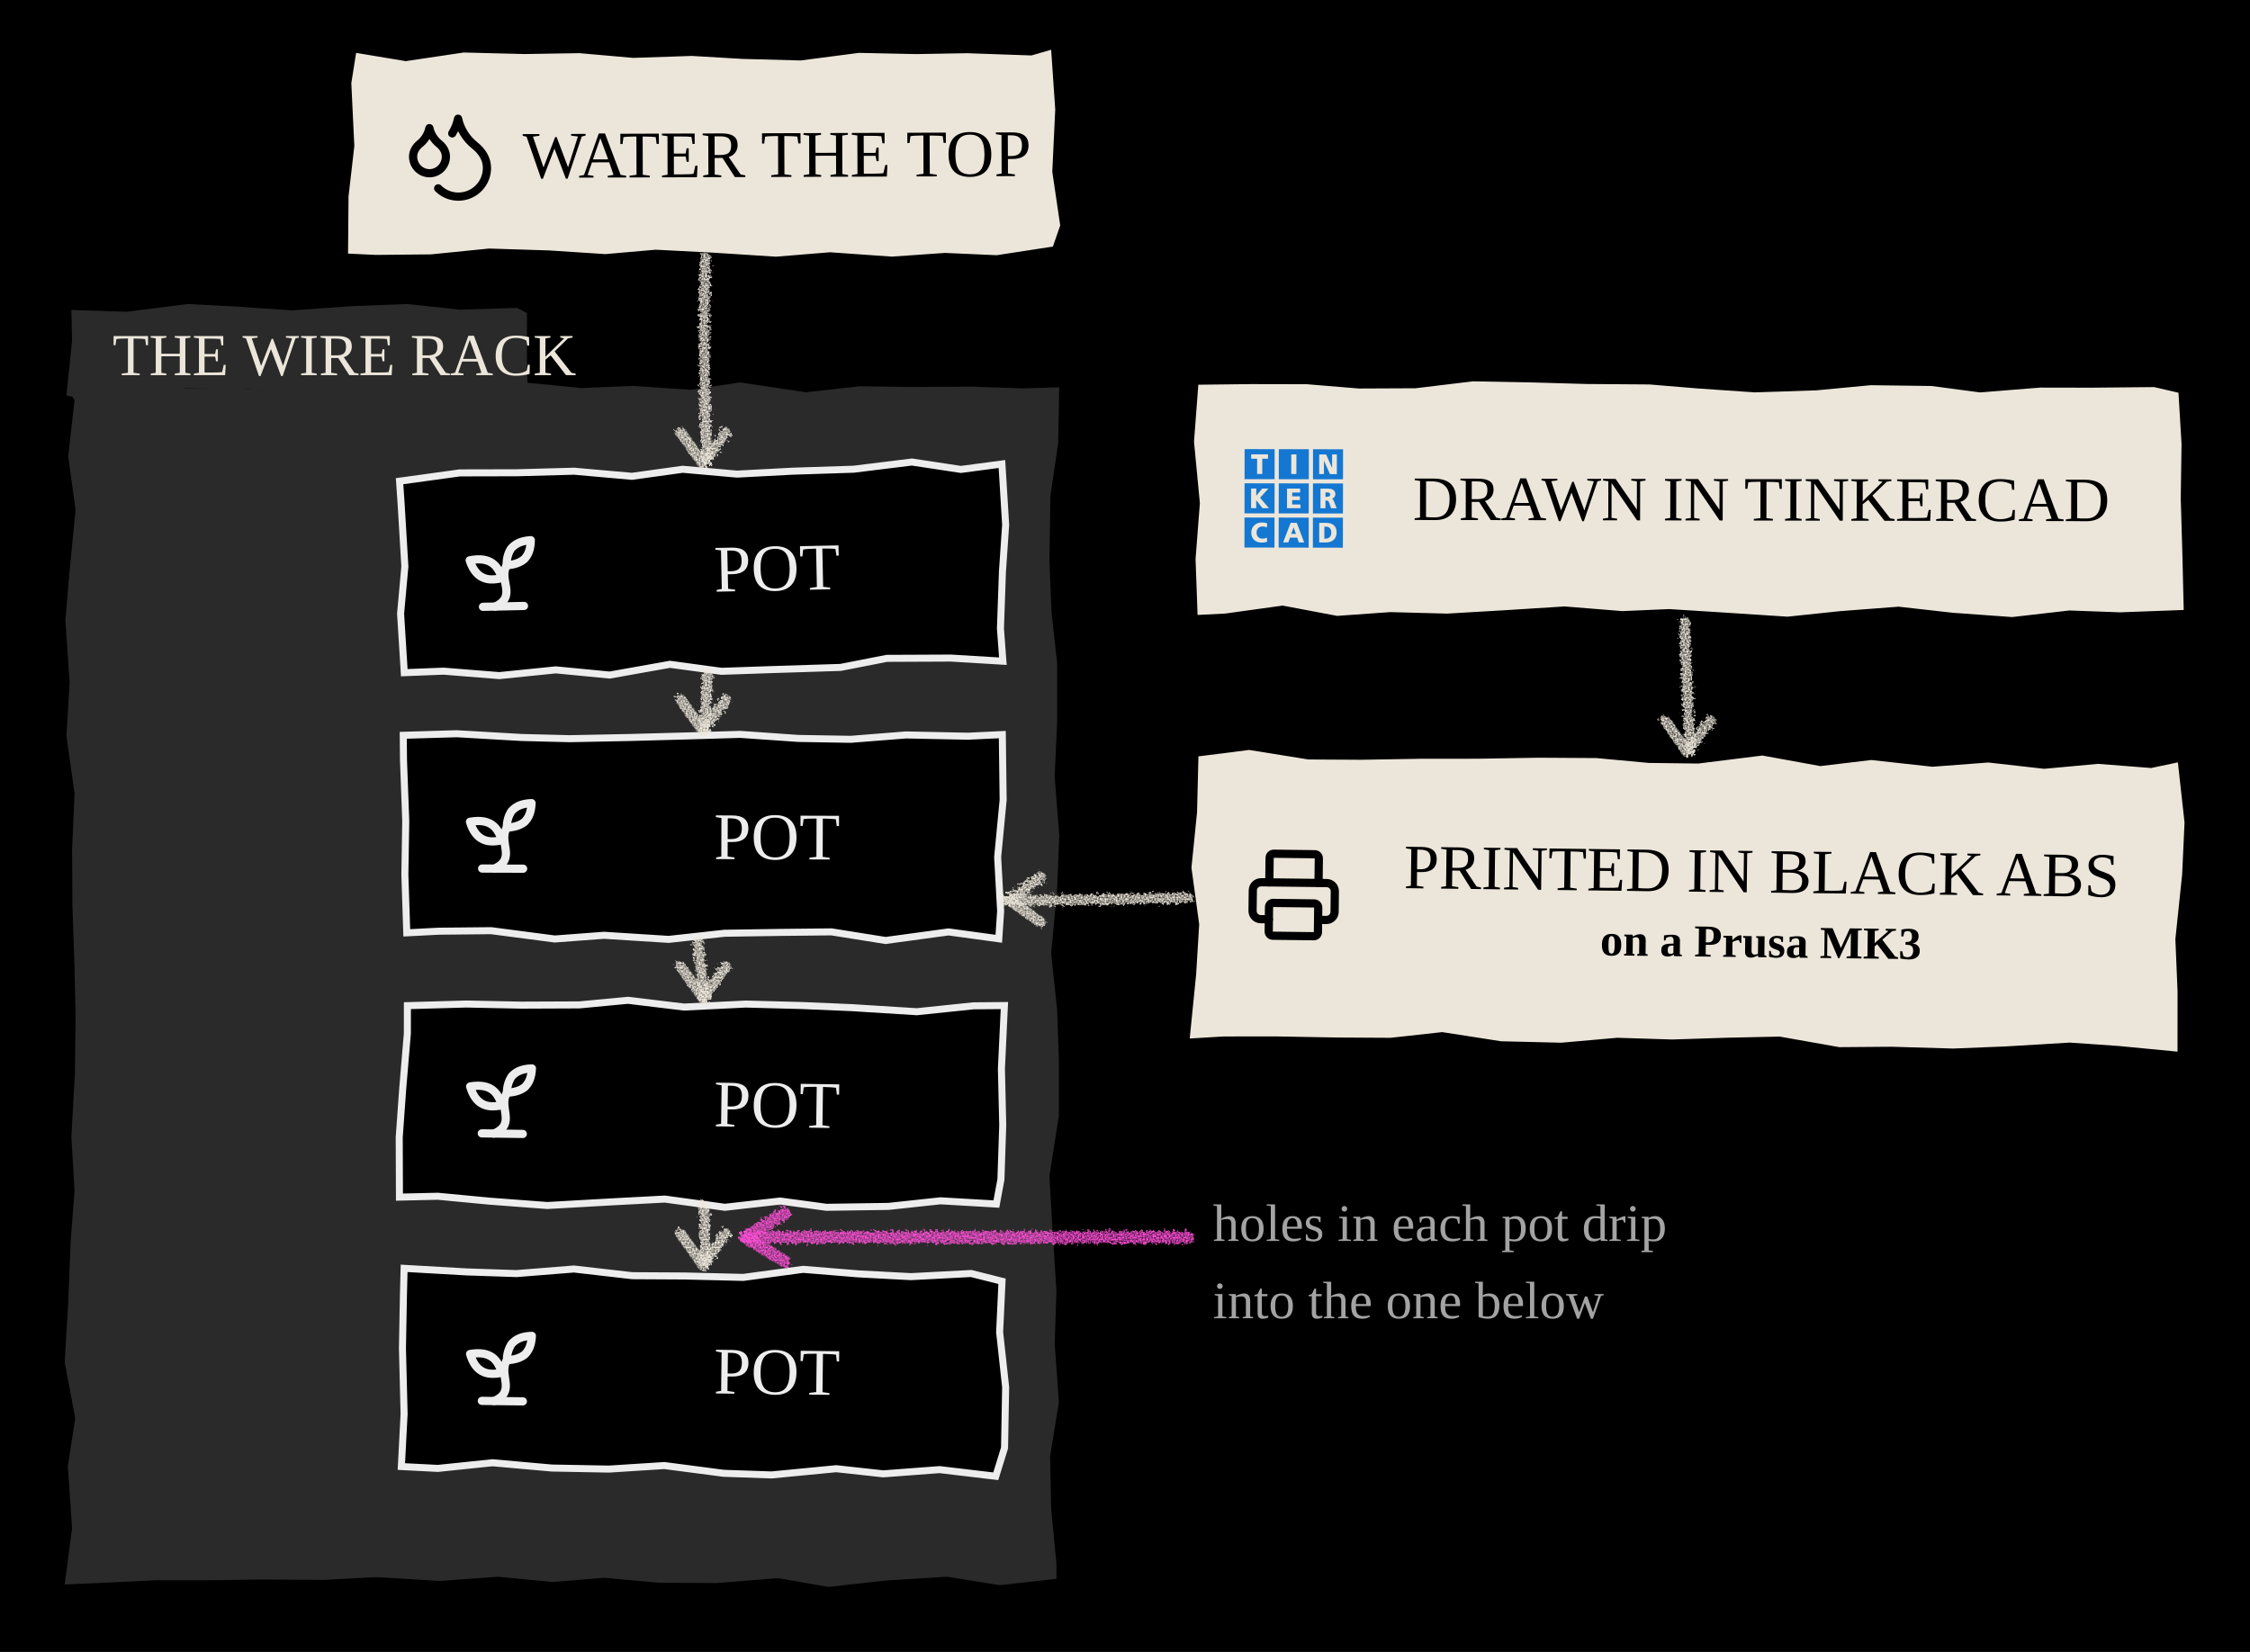
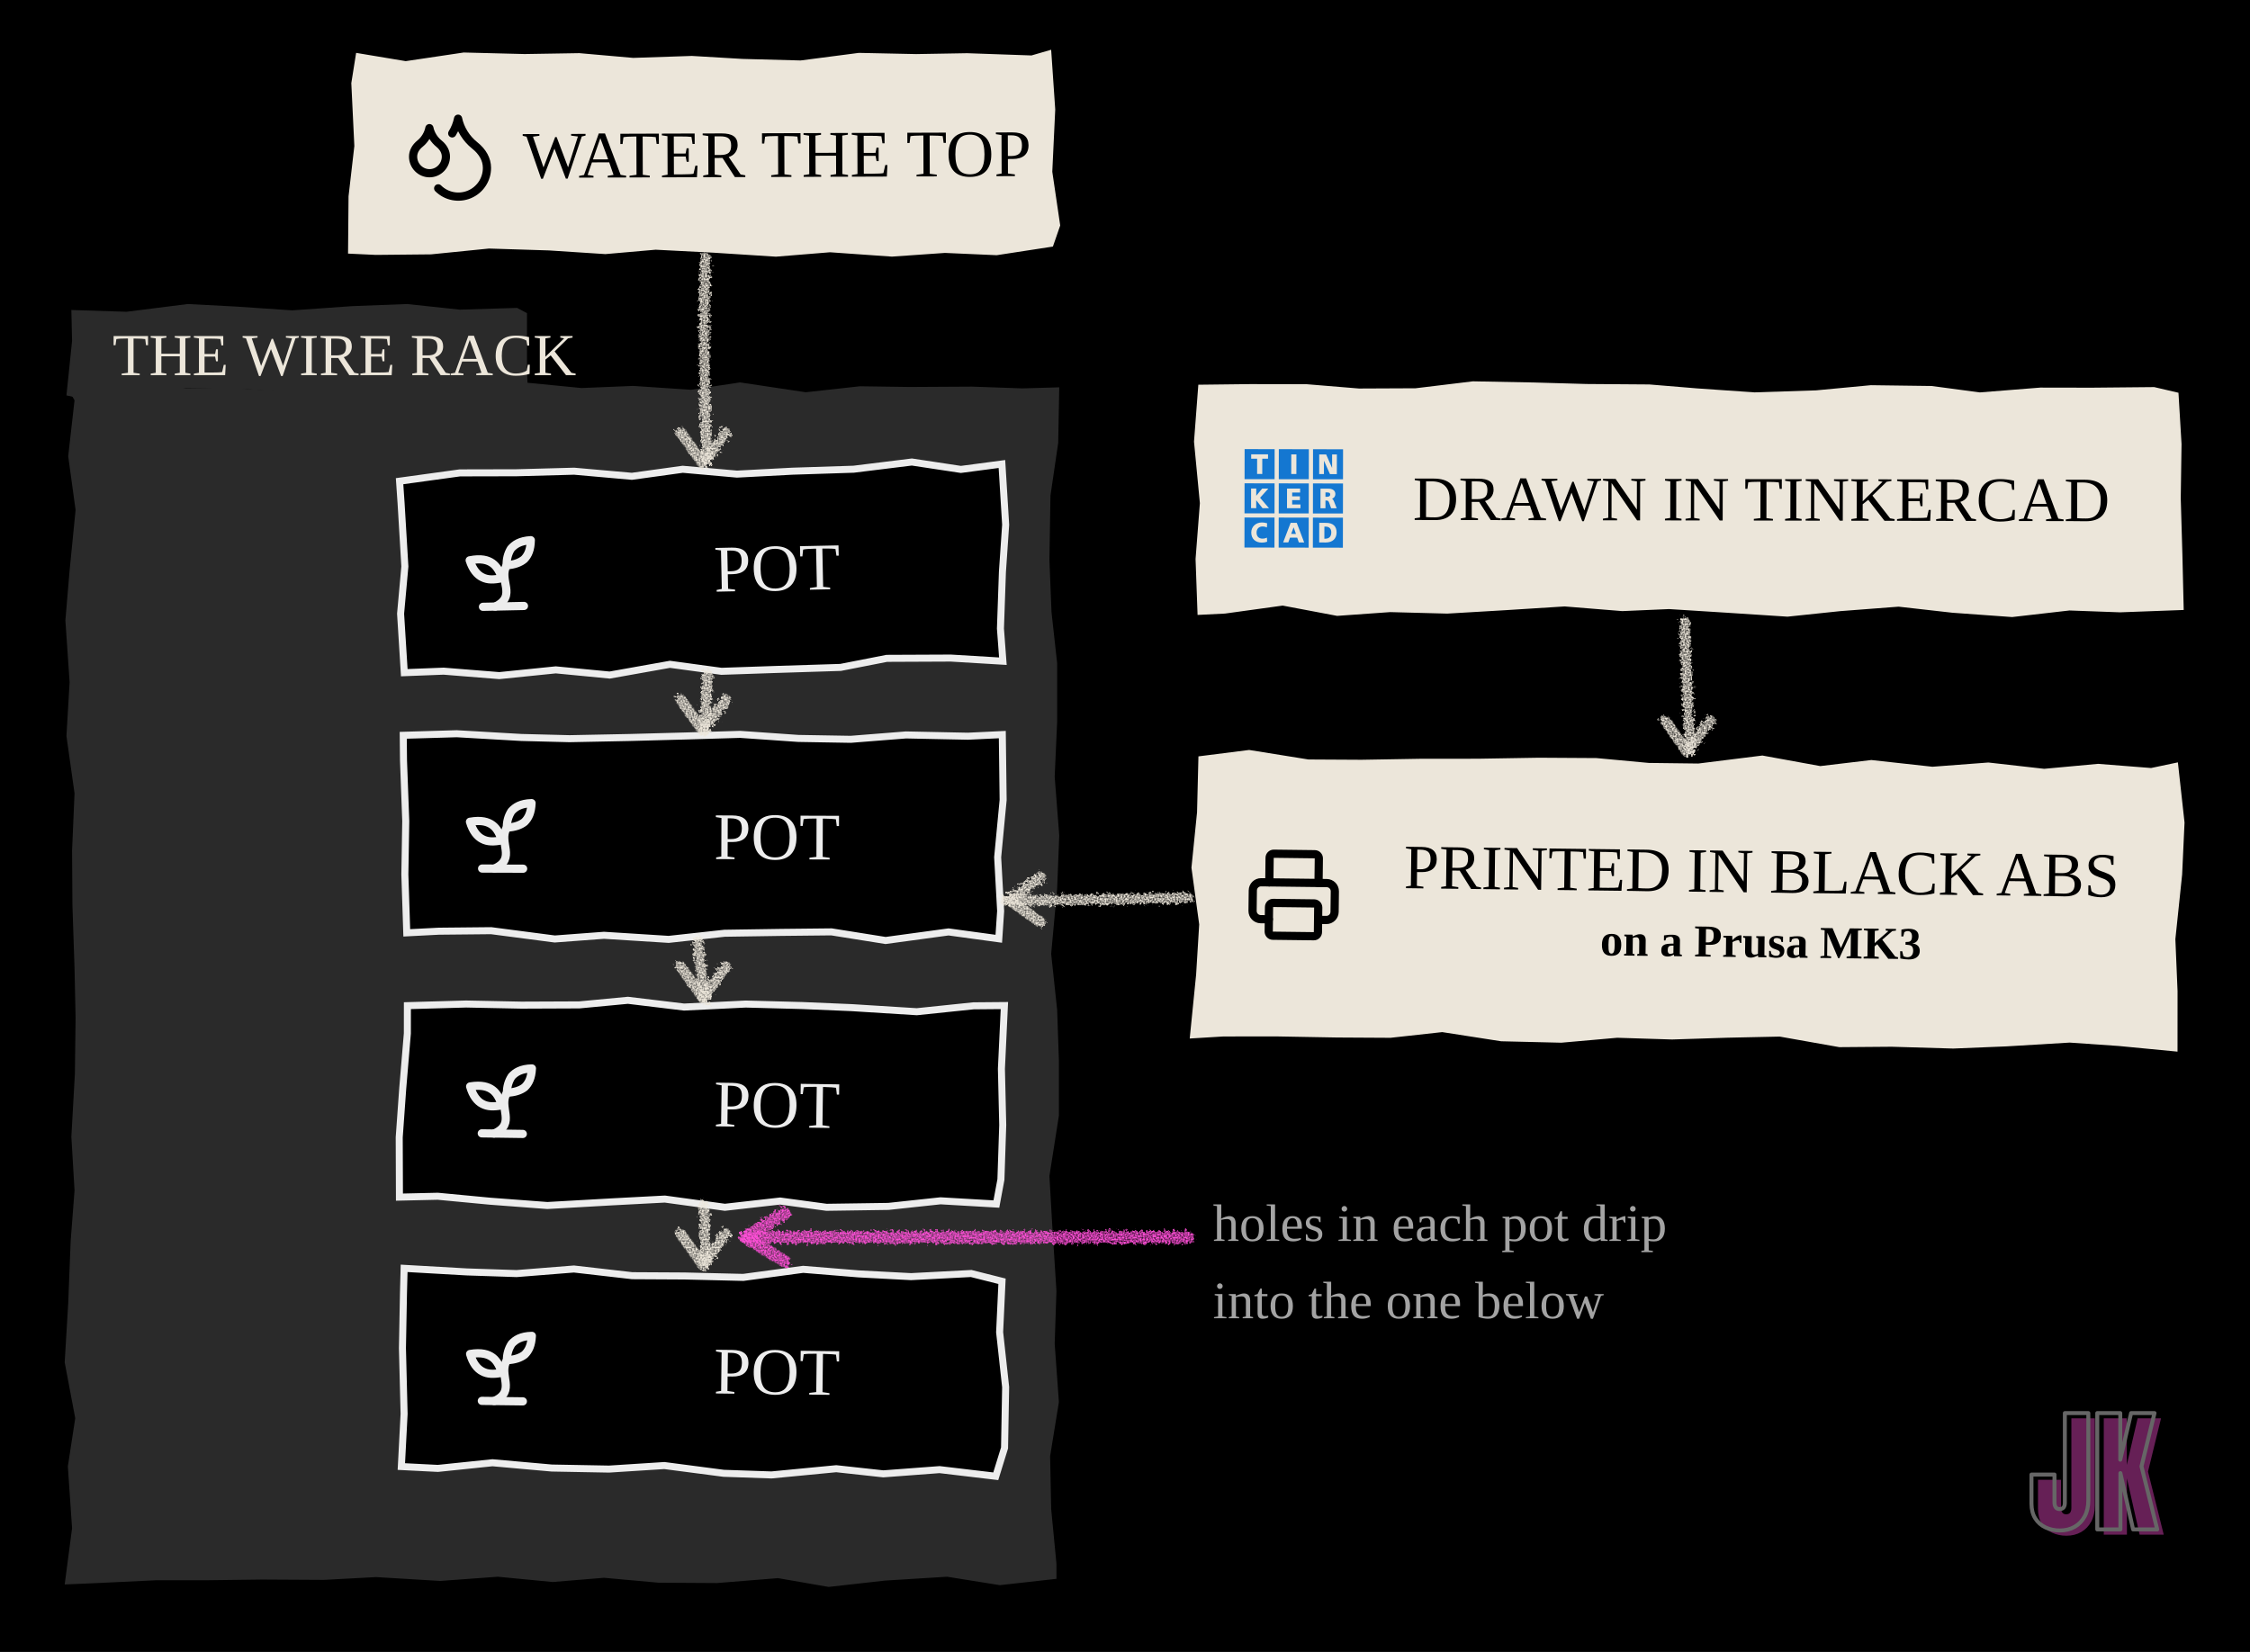
<svg xmlns="http://www.w3.org/2000/svg" viewBox="0 0 640 470" width="640" height="470" role="img" aria-label="How the planter tower waters itself. Pots I drew in Tinkercad and printed in black ABS on a Prusa MK3 hang in the pockets of a secondhand wire postcard rack, one above the other. I water the top pot, and holes in the bottom of each pot drip into the pot below, so the water works its way down the whole tower.">
  <defs>
    <filter id="from-digital-design-to-real-world-object-creating-a-3d-printed-postcard-planter-rack-how-the-tower-waters-desktop-crayon-1" filterUnits="userSpaceOnUse" x="188.8" y="62.5" width="23.3" height="79.3">
      <feTurbulence type="fractalNoise" baseFrequency="1.2" numOctaves="2" seed="3" result="n" />
      <feDisplacementMap in="SourceGraphic" in2="n" scale="2.5" result="d" />
      <feTurbulence type="fractalNoise" baseFrequency="2.2" seed="8" result="g" />
      <feColorMatrix in="g" type="matrix" values="0 0 0 0 0  0 0 0 0 0  0 0 0 0 0  0 0 0 -1.6 1.5" result="holes" />
      <feComposite in="d" in2="holes" operator="in" />
    </filter>
    <filter id="from-digital-design-to-real-world-object-creating-a-3d-printed-postcard-planter-rack-how-the-tower-waters-desktop-crayon-2" filterUnits="userSpaceOnUse" x="182.6" y="112" width="34.8" height="31">
      <feTurbulence type="fractalNoise" baseFrequency="1.2" numOctaves="2" seed="3" result="n" />
      <feDisplacementMap in="SourceGraphic" in2="n" scale="2.5" result="d" />
      <feTurbulence type="fractalNoise" baseFrequency="2.2" seed="8" result="g" />
      <feColorMatrix in="g" type="matrix" values="0 0 0 0 0  0 0 0 0 0  0 0 0 0 0  0 0 0 -1.6 1.5" result="holes" />
      <feComposite in="d" in2="holes" operator="in" />
    </filter>
    <filter id="from-digital-design-to-real-world-object-creating-a-3d-printed-postcard-planter-rack-how-the-tower-waters-desktop-crayon-3" filterUnits="userSpaceOnUse" x="189.3" y="180.7" width="22.9" height="37.7">
      <feTurbulence type="fractalNoise" baseFrequency="1.2" numOctaves="2" seed="3" result="n" />
      <feDisplacementMap in="SourceGraphic" in2="n" scale="2.5" result="d" />
      <feTurbulence type="fractalNoise" baseFrequency="2.2" seed="8" result="g" />
      <feColorMatrix in="g" type="matrix" values="0 0 0 0 0  0 0 0 0 0  0 0 0 0 0  0 0 0 -1.6 1.5" result="holes" />
      <feComposite in="d" in2="holes" operator="in" />
    </filter>
    <filter id="from-digital-design-to-real-world-object-creating-a-3d-printed-postcard-planter-rack-how-the-tower-waters-desktop-crayon-4" filterUnits="userSpaceOnUse" x="182.6" y="188" width="34.8" height="31">
      <feTurbulence type="fractalNoise" baseFrequency="1.2" numOctaves="2" seed="3" result="n" />
      <feDisplacementMap in="SourceGraphic" in2="n" scale="2.5" result="d" />
      <feTurbulence type="fractalNoise" baseFrequency="2.2" seed="8" result="g" />
      <feColorMatrix in="g" type="matrix" values="0 0 0 0 0  0 0 0 0 0  0 0 0 0 0  0 0 0 -1.6 1.5" result="holes" />
      <feComposite in="d" in2="holes" operator="in" />
    </filter>
    <filter id="from-digital-design-to-real-world-object-creating-a-3d-printed-postcard-planter-rack-how-the-tower-waters-desktop-crayon-5" filterUnits="userSpaceOnUse" x="187.6" y="256.7" width="24" height="38.8">
      <feTurbulence type="fractalNoise" baseFrequency="1.2" numOctaves="2" seed="3" result="n" />
      <feDisplacementMap in="SourceGraphic" in2="n" scale="2.5" result="d" />
      <feTurbulence type="fractalNoise" baseFrequency="2.2" seed="8" result="g" />
      <feColorMatrix in="g" type="matrix" values="0 0 0 0 0  0 0 0 0 0  0 0 0 0 0  0 0 0 -1.6 1.5" result="holes" />
      <feComposite in="d" in2="holes" operator="in" />
    </filter>
    <filter id="from-digital-design-to-real-world-object-creating-a-3d-printed-postcard-planter-rack-how-the-tower-waters-desktop-crayon-6" filterUnits="userSpaceOnUse" x="182.6" y="264" width="34.8" height="31">
      <feTurbulence type="fractalNoise" baseFrequency="1.2" numOctaves="2" seed="3" result="n" />
      <feDisplacementMap in="SourceGraphic" in2="n" scale="2.5" result="d" />
      <feTurbulence type="fractalNoise" baseFrequency="2.2" seed="8" result="g" />
      <feColorMatrix in="g" type="matrix" values="0 0 0 0 0  0 0 0 0 0  0 0 0 0 0  0 0 0 -1.6 1.5" result="holes" />
      <feComposite in="d" in2="holes" operator="in" />
    </filter>
    <filter id="from-digital-design-to-real-world-object-creating-a-3d-printed-postcard-planter-rack-how-the-tower-waters-desktop-crayon-7" filterUnits="userSpaceOnUse" x="189.2" y="331.9" width="22.5" height="37.8">
      <feTurbulence type="fractalNoise" baseFrequency="1.2" numOctaves="2" seed="3" result="n" />
      <feDisplacementMap in="SourceGraphic" in2="n" scale="2.5" result="d" />
      <feTurbulence type="fractalNoise" baseFrequency="2.2" seed="8" result="g" />
      <feColorMatrix in="g" type="matrix" values="0 0 0 0 0  0 0 0 0 0  0 0 0 0 0  0 0 0 -1.6 1.5" result="holes" />
      <feComposite in="d" in2="holes" operator="in" />
    </filter>
    <filter id="from-digital-design-to-real-world-object-creating-a-3d-printed-postcard-planter-rack-how-the-tower-waters-desktop-crayon-8" filterUnits="userSpaceOnUse" x="182.6" y="340" width="34.8" height="31">
      <feTurbulence type="fractalNoise" baseFrequency="1.2" numOctaves="2" seed="3" result="n" />
      <feDisplacementMap in="SourceGraphic" in2="n" scale="2.5" result="d" />
      <feTurbulence type="fractalNoise" baseFrequency="2.2" seed="8" result="g" />
      <feColorMatrix in="g" type="matrix" values="0 0 0 0 0  0 0 0 0 0  0 0 0 0 0  0 0 0 -1.6 1.5" result="holes" />
      <feComposite in="d" in2="holes" operator="in" />
    </filter>
    <filter id="from-digital-design-to-real-world-object-creating-a-3d-printed-postcard-planter-rack-how-the-tower-waters-desktop-crayon-9" filterUnits="userSpaceOnUse" x="468.2" y="165.9" width="23.6" height="58.4">
      <feTurbulence type="fractalNoise" baseFrequency="1.2" numOctaves="2" seed="3" result="n" />
      <feDisplacementMap in="SourceGraphic" in2="n" scale="2.5" result="d" />
      <feTurbulence type="fractalNoise" baseFrequency="2.2" seed="8" result="g" />
      <feColorMatrix in="g" type="matrix" values="0 0 0 0 0  0 0 0 0 0  0 0 0 0 0  0 0 0 -1.6 1.5" result="holes" />
      <feComposite in="d" in2="holes" operator="in" />
    </filter>
    <filter id="from-digital-design-to-real-world-object-creating-a-3d-printed-postcard-planter-rack-how-the-tower-waters-desktop-crayon-10" filterUnits="userSpaceOnUse" x="462.6" y="194" width="34.8" height="31">
      <feTurbulence type="fractalNoise" baseFrequency="1.2" numOctaves="2" seed="3" result="n" />
      <feDisplacementMap in="SourceGraphic" in2="n" scale="2.5" result="d" />
      <feTurbulence type="fractalNoise" baseFrequency="2.2" seed="8" result="g" />
      <feColorMatrix in="g" type="matrix" values="0 0 0 0 0  0 0 0 0 0  0 0 0 0 0  0 0 0 -1.6 1.5" result="holes" />
      <feComposite in="d" in2="holes" operator="in" />
    </filter>
    <filter id="from-digital-design-to-real-world-object-creating-a-3d-printed-postcard-planter-rack-how-the-tower-waters-desktop-crayon-11" filterUnits="userSpaceOnUse" x="275.1" y="244.4" width="73.8" height="22.8">
      <feTurbulence type="fractalNoise" baseFrequency="1.2" numOctaves="2" seed="3" result="n" />
      <feDisplacementMap in="SourceGraphic" in2="n" scale="2.5" result="d" />
      <feTurbulence type="fractalNoise" baseFrequency="2.2" seed="8" result="g" />
      <feColorMatrix in="g" type="matrix" values="0 0 0 0 0  0 0 0 0 0  0 0 0 0 0  0 0 0 -1.6 1.5" result="holes" />
      <feComposite in="d" in2="holes" operator="in" />
    </filter>
    <filter id="from-digital-design-to-real-world-object-creating-a-3d-printed-postcard-planter-rack-how-the-tower-waters-desktop-crayon-12" filterUnits="userSpaceOnUse" x="276" y="238.6" width="31" height="34.8">
      <feTurbulence type="fractalNoise" baseFrequency="1.2" numOctaves="2" seed="3" result="n" />
      <feDisplacementMap in="SourceGraphic" in2="n" scale="2.5" result="d" />
      <feTurbulence type="fractalNoise" baseFrequency="2.2" seed="8" result="g" />
      <feColorMatrix in="g" type="matrix" values="0 0 0 0 0  0 0 0 0 0  0 0 0 0 0  0 0 0 -1.6 1.5" result="holes" />
      <feComposite in="d" in2="holes" operator="in" />
    </filter>
    <filter id="from-digital-design-to-real-world-object-creating-a-3d-printed-postcard-planter-rack-how-the-tower-waters-desktop-crayon-13" filterUnits="userSpaceOnUse" x="200.5" y="340.5" width="149" height="23">
      <feTurbulence type="fractalNoise" baseFrequency="1.2" numOctaves="2" seed="3" result="n" />
      <feDisplacementMap in="SourceGraphic" in2="n" scale="2.5" result="d" />
      <feTurbulence type="fractalNoise" baseFrequency="2.2" seed="8" result="g" />
      <feColorMatrix in="g" type="matrix" values="0 0 0 0 0  0 0 0 0 0  0 0 0 0 0  0 0 0 -1.6 1.5" result="holes" />
      <feComposite in="d" in2="holes" operator="in" />
    </filter>
    <filter id="from-digital-design-to-real-world-object-creating-a-3d-printed-postcard-planter-rack-how-the-tower-waters-desktop-crayon-14" filterUnits="userSpaceOnUse" x="200.5" y="333.7" width="34.1" height="36.6">
      <feTurbulence type="fractalNoise" baseFrequency="1.2" numOctaves="2" seed="3" result="n" />
      <feDisplacementMap in="SourceGraphic" in2="n" scale="2.5" result="d" />
      <feTurbulence type="fractalNoise" baseFrequency="2.2" seed="8" result="g" />
      <feColorMatrix in="g" type="matrix" values="0 0 0 0 0  0 0 0 0 0  0 0 0 0 0  0 0 0 -1.6 1.5" result="holes" />
      <feComposite in="d" in2="holes" operator="in" />
    </filter>
  </defs>
  <rect width="640" height="470" fill="#000000" />
  <path class="d-paper" d="M19.3,110.5 L36.7,108.9 L50.4,110.6 L67.4,110.5 L83.1,111.5 L100.1,109.7 L116.4,110.5 L131.1,110.6 L147,108.6 L165.4,110.4 L180.1,109.8 L196.6,110.9 L210.5,108.8 L229.2,111.6 L244.6,109.9 L258.8,110.1 L276.5,110 L290.8,110.5 L301.3,110.2 L301,126 L298.8,141 L298.5,159.3 L299.1,174.2 L300.7,188.7 L300.7,205.3 L300,221 L301.3,237.7 L300.7,252.8 L299,271.4 L300.7,287.3 L301.2,301.7 L301.2,317.4 L298.5,334.6 L299.3,348.5 L300.5,367.3 L300,382.3 L301.2,398.9 L298.7,414.3 L299,429.3 L300.5,444.9 L300.5,449.2 L284.4,451 L269.4,448.6 L251.7,449.7 L235.7,451.5 L221.3,449 L203.9,450.4 L187.3,450.3 L171.8,448.9 L157.2,450.1 L141.6,448.6 L125.2,449.8 L107,448.7 L92.1,449.5 L74.6,449.4 L59.2,449.6 L44.5,449.6 L27.7,450.4 L18.4,450.8 L20.5,434.8 L19.3,417.2 L21.4,403.5 L18.4,387.6 L19.4,370.9 L20.1,353.1 L21.2,338.7 L20.3,323.4 L21.3,305.5 L21.5,289.6 L21.2,275.5 L20.6,257.5 L20.5,242 L21.2,225.7 L18.9,209.4 L19.8,194.1 L18.6,176.5 L19.8,162.3 L21.5,145.1 L19.4,129.8 L21.2,113.9 Z" fill="#2a2a2a" />
  <path class="d-paper" d="M20.3,88.2 L36,88.7 L53.4,86.5 L66.8,87.2 L83.1,88.3 L100.2,87.1 L115.8,86.5 L130.8,88.1 L147.1,87.6 L149.9,89.1 L149.9,105.1 L150.2,113.1 L134.8,112.9 L116.3,113.5 L102.4,113.4 L84.3,111.9 L70.1,110.7 L53,110.5 L37.7,111.9 L22.2,113.2 L18.9,112.5 L20.5,97 Z" fill="#2a2a2a" />
  <text x="32" y="101" font-family="var(--font-anton, Anton), Impact, sans-serif" font-size="17" fill="#ece6da" text-anchor="start" dominant-baseline="central">THE WIRE RACK</text>
  <g transform="rotate(-0.2 200 44)">
    <path class="d-paper" d="M101.4,14.7 L115.5,17.1 L132,14.7 L149.3,15.2 L164.9,15 L180.2,16.4 L196.9,15.9 L211.3,16.8 L227.8,17.3 L244.4,15.2 L260.7,15.6 L275.2,15.4 L293.5,16.1 L299.1,14.5 L300.2,31.5 L299.3,49.2 L301.5,64.5 L299.4,70.5 L283.4,72.9 L268.7,72.2 L253.6,73.2 L236,71.9 L220.6,73.1 L202.8,71.9 L186.4,71 L172.1,72.2 L156.1,71.1 L139,70.5 L122.5,72.1 L106.8,72.2 L98.9,71.8 L99.1,55.5 L100.8,41.2 L100,23.3 Z" fill="#ece6da" />
    <svg x="114" y="30" width="28" height="28" viewBox="0 0 24 24">
      <g fill="none" stroke="#000000" stroke-width="2" stroke-linecap="round" stroke-linejoin="round">
        <path d="M7 16.3c2.2 0 4-1.83 4-4.05 0-1.16-.57-2.26-1.71-3.19S7.29 6.75 7 5.3c-.29 1.45-1.14 2.84-2.29 3.76S3 11.1 3 12.25c0 2.22 1.8 4.05 4 4.05z" />
        <path d="M12.56 6.6A10.97 10.97 0 0 0 14 3.02c.5 2.5 2 4.9 4 6.5s3 3.5 3 5.5a6.98 6.98 0 0 1-11.91 4.97" />
      </g>
    </svg>
    <text x="221" y="44" font-family="var(--font-anton, Anton), Impact, sans-serif" font-size="19" fill="#000000" text-anchor="middle" dominant-baseline="central">WATER THE TOP</text>
  </g>
  <g transform="rotate(-1.2 200 162)">
    <path class="d-paper" d="M114.2,135.1 L131.4,133.1 L147.5,133.4 L163.9,133.3 L180.3,135.1 L194.8,133.4 L210.2,135.1 L225.9,134.6 L243.4,134.4 L260,132.7 L273.9,135.1 L285.6,133.8 L286.3,151.1 L285.1,164.5 L284.2,180.6 L284.7,189.9 L269.9,188.7 L251.7,188.4 L238.5,190.7 L219.7,190.9 L204.6,191.1 L190,188.8 L172.8,191.5 L157.5,189.7 L141.4,191 L125.6,189.4 L114.4,189.6 L113.7,172.8 L115.2,159.4 L114.5,141.4 Z" fill="#000000" stroke="#ededed" stroke-width="2" />
    <svg x="129" y="148" width="28" height="28" viewBox="0 0 24 24">
      <g fill="none" stroke="#ededed" stroke-width="2" stroke-linecap="round" stroke-linejoin="round">
        <path d="M7 20h10" />
        <path d="M10 20c5.5-2.5.8-6.4 3-10" />
        <path d="M9.5 9.4c1.1.8 1.8 2.2 2.3 3.7-2 .4-3.5.4-4.8-.3-1.2-.6-2.3-1.9-3-4.2 2.8-.5 4.4 0 5.5.8z" />
        <path d="M14.1 6a7 7 0 0 0-1.1 4c1.9-.1 3.3-.6 4.3-1.4 1-1 1.6-2.3 1.7-4.6-2.7.1-4 1-4.9 2z" />
      </g>
    </svg>
    <text x="221" y="162" font-family="var(--font-anton, Anton), Impact, sans-serif" font-size="19" fill="#ededed" text-anchor="middle" dominant-baseline="central">POT</text>
  </g>
  <g transform="rotate(0.2 200 238)">
    <path class="d-paper" d="M114.6,209.5 L129.8,209 L148.2,210 L161.9,210.3 L179,209.9 L195.4,209.4 L210.4,208.9 L227,210 L241.9,210.2 L257.6,208.9 L275.2,209.2 L285,208.7 L285.3,227.3 L283.8,243.6 L284.7,258.9 L284.2,266.8 L269.9,264.9 L252,267.4 L236.6,265 L222.3,265.2 L206.2,265.5 L190.3,267.3 L171.9,266.2 L157.9,267.3 L139.8,265 L124.9,265.2 L115.8,265.7 L115.2,249.1 L115.4,233.9 L114.7,216.7 Z" fill="#000000" stroke="#ededed" stroke-width="2" />
    <svg x="129" y="224" width="28" height="28" viewBox="0 0 24 24">
      <g fill="none" stroke="#ededed" stroke-width="2" stroke-linecap="round" stroke-linejoin="round">
        <path d="M7 20h10" />
        <path d="M10 20c5.5-2.5.8-6.4 3-10" />
        <path d="M9.5 9.4c1.1.8 1.8 2.2 2.3 3.7-2 .4-3.5.4-4.8-.3-1.2-.6-2.3-1.9-3-4.2 2.8-.5 4.4 0 5.5.8z" />
        <path d="M14.1 6a7 7 0 0 0-1.1 4c1.9-.1 3.3-.6 4.3-1.4 1-1 1.6-2.3 1.7-4.6-2.7.1-4 1-4.9 2z" />
      </g>
    </svg>
    <text x="221" y="238" font-family="var(--font-anton, Anton), Impact, sans-serif" font-size="19" fill="#ededed" text-anchor="middle" dominant-baseline="central">POT</text>
  </g>
  <g transform="rotate(0.8 200 314)">
    <path class="d-paper" d="M115.5,287.3 L132.2,286.6 L147.9,286.7 L164.4,286.4 L178.2,284.9 L194.2,286.6 L211.7,285.5 L227.8,285.7 L241.9,286.1 L260.4,287 L276.5,285.1 L285.3,284.9 L284.7,302.9 L285.3,318.9 L285,334.4 L283.8,341.4 L267.9,340.7 L253.1,342.5 L235.5,343 L222.3,341.4 L206.6,343.4 L189.5,341.3 L174.5,342.3 L156.1,343.6 L139.8,342.6 L124.9,341.4 L114,341.8 L113.7,324.8 L114.5,310.9 L115.6,295.2 Z" fill="#000000" stroke="#ededed" stroke-width="2" />
    <svg x="129" y="300" width="28" height="28" viewBox="0 0 24 24">
      <g fill="none" stroke="#ededed" stroke-width="2" stroke-linecap="round" stroke-linejoin="round">
        <path d="M7 20h10" />
        <path d="M10 20c5.5-2.5.8-6.4 3-10" />
        <path d="M9.5 9.4c1.1.8 1.8 2.2 2.3 3.7-2 .4-3.5.4-4.8-.3-1.2-.6-2.3-1.9-3-4.2 2.8-.5 4.4 0 5.5.8z" />
        <path d="M14.1 6a7 7 0 0 0-1.1 4c1.9-.1 3.3-.6 4.3-1.4 1-1 1.6-2.3 1.7-4.6-2.7.1-4 1-4.9 2z" />
      </g>
    </svg>
    <text x="221" y="314" font-family="var(--font-anton, Anton), Impact, sans-serif" font-size="19" fill="#ededed" text-anchor="middle" dominant-baseline="central">POT</text>
  </g>
  <g transform="rotate(0.7 200 390)">
    <path class="d-paper" d="M114.6,361.9 L132.4,362.7 L146.6,363 L162.9,361.5 L179.5,363.2 L194.4,363.1 L211.1,363.3 L228.1,360.8 L243.9,361.9 L258.8,362.5 L275.9,361.4 L284.7,363.5 L284.2,378 L286.1,393.6 L286,410.9 L283.6,419 L267.6,417.3 L251.6,418.7 L238.2,417.4 L219.8,419.4 L206.2,419.1 L189.3,417.1 L173.6,418.3 L157.3,418.2 L140.4,416.9 L124.9,418.7 L114.5,418.3 L115.1,403.3 L114.4,384.6 L114.5,369.1 Z" fill="#000000" stroke="#ededed" stroke-width="2" />
    <svg x="129" y="376" width="28" height="28" viewBox="0 0 24 24">
      <g fill="none" stroke="#ededed" stroke-width="2" stroke-linecap="round" stroke-linejoin="round">
        <path d="M7 20h10" />
        <path d="M10 20c5.5-2.5.8-6.4 3-10" />
        <path d="M9.5 9.4c1.1.8 1.8 2.2 2.3 3.7-2 .4-3.5.4-4.8-.3-1.2-.6-2.3-1.9-3-4.2 2.8-.5 4.4 0 5.5.8z" />
        <path d="M14.1 6a7 7 0 0 0-1.1 4c1.9-.1 3.3-.6 4.3-1.4 1-1 1.6-2.3 1.7-4.6-2.7.1-4 1-4.9 2z" />
      </g>
    </svg>
    <text x="221" y="390" font-family="var(--font-anton, Anton), Impact, sans-serif" font-size="19" fill="#ededed" text-anchor="middle" dominant-baseline="central">POT</text>
  </g>
  <g transform="rotate(0.1 480 142)">
    <path class="d-paper" d="M340.8,109.7 L355.6,109.5 L371.6,109.5 L386.5,110.7 L402.6,110.6 L418.9,108.6 L436.3,108.9 L451.2,109.3 L469.1,109.4 L482.7,110.5 L499,111.6 L516.5,111 L532.1,109.5 L549.4,109.7 L563.1,111.5 L580.3,110.1 L594.9,110.1 L612.7,109.9 L619.6,111.5 L620.5,126.1 L620.3,141.5 L620.8,157.6 L621.2,173.3 L603.1,174 L588.7,173.5 L572.4,175.4 L555.4,174.2 L540.1,172.5 L523.5,173.8 L508.5,175.4 L491.1,174.3 L474.8,173.3 L461.5,173.9 L445.1,172.6 L428.2,173.7 L411.7,174.7 L395.5,174.3 L380.4,175.4 L364.9,172.5 L348.5,174.8 L340.7,175.2 L340.1,159.3 L341.3,143.4 L339.6,125.9 Z" fill="#ece6da" />
    <svg x="354" y="128" width="28" height="28" viewBox="0 0 24 24">
      <g fill="#1477D1">
        <path d="M0 0v7.32h7.32V0H0zm8.34 0v7.32h7.32V0H8.34zm8.34 0v7.32H24V0h-7.32zM1.605 1.266h4.106V2.33h-1.4v3.725H3.055V2.33h-1.45V1.265zm9.77 0h1.256V6.05h-1.256V1.266zm6.814 0h1.692l1.455 3.289v-3.29h1.158v4.79H20.82l-1.47-3.26V6.05h-1.16V1.266zM0 8.34v7.32h7.32V8.34H0zm8.34 0v7.32h7.32V8.34H8.34zm8.34 0v7.32H24V8.34h-7.32zm-6.32 1.265h3.19v.965h-1.935v.92H13.5v.92h-1.885v1.065h2.03v.916h-3.286V9.605zm8.16 0h1.906c1.075 0 1.719.495 1.719 1.315 0 .535-.284.935-.8 1.135.22.14.35.37.485.705l.645 1.625h-1.35l-.006.006-.433-1.221c-.2-.535-.287-.664-.702-.664h-.254v1.885h-1.21V9.605zM1.596 9.61h1.26v1.756L4.3 9.61h1.51l-2.022 2.25 2.182 2.536H4.39l-1.541-1.94v1.94H1.596V9.609zm18.134.916v1.065h.334c.375 0 .827-.095.827-.57 0-.36-.226-.495-.801-.495h-.36zM0 16.68V24h7.32v-7.32H0zm8.34 0V24h7.32v-7.32H8.34zm8.34 0V24H24v-7.32h-7.32zm-12.42 1.2c.375 0 .815.066 1.17.17l.09.024-.055 1.022-.16-.067a2.415 2.415 0 0 0-.89-.174c-.876 0-1.466.555-1.466 1.485s.54 1.484 1.446 1.484c.35 0 .66-.06.925-.18l-.006-.003.16-.07.055.993-.08.032c-.33.13-.753.199-1.193.199-.765 0-1.411-.22-1.871-.635-.475-.43-.73-1.06-.73-1.82 0-1.425 1.095-2.46 2.605-2.46zm6.996.07h1.484l1.824 4.784H13.26l-.4-1.16H11.1l-.41 1.16H9.435l1.82-4.785zm6.965 0h1.718c1.625 0 2.522.825 2.522 2.325v.004c0 1.535-.992 2.455-2.647 2.455h-1.593V17.95zm1.26.915v2.95h.195c.975 0 1.488-.55 1.488-1.54 0-.895-.49-1.41-1.375-1.41h-.309zm-7.5.19-.596 1.6h1.17l-.575-1.6z" />
      </g>
    </svg>
    <text x="501" y="142" font-family="var(--font-anton, Anton), Impact, sans-serif" font-size="18" fill="#000000" text-anchor="middle" dominant-baseline="central">DRAWN IN TINKERCAD</text>
  </g>
  <g transform="rotate(0.7 480 256)">
    <path class="d-paper" d="M340.4,216.9 L354.8,214.9 L371.7,217.4 L386.8,217.3 L403.9,216.8 L419.8,216.6 L437.2,216.1 L453.6,216 L468.5,217.2 L482.6,217.2 L500.8,214.7 L517.3,217.5 L531.8,215.6 L549.2,217.3 L565.1,215.9 L581,217.5 L596.3,215.9 L611.4,216.9 L619,215.2 L621.1,232.3 L620.6,247.1 L618.9,265.5 L619.7,280.3 L619.9,297.5 L603.2,296.1 L589.2,295.3 L571.2,296.6 L556.1,297.4 L538.6,297.1 L523.7,297.4 L506.7,294.6 L491.9,295.1 L476.1,295.8 L460.5,295.5 L444.6,297.1 L427.5,296.9 L410.7,294.5 L396,296.3 L380.7,296.4 L363.5,296.3 L348.5,296.5 L338.9,297.2 L340.5,279 L341.2,264.7 L338.8,248.6 L340.2,232.8 Z" fill="#ece6da" />
    <svg x="354" y="242" width="28" height="28" viewBox="0 0 24 24">
      <g fill="none" stroke="#000000" stroke-width="2" stroke-linecap="round" stroke-linejoin="round">
        <path d="M6 18H4a2 2 0 0 1-2-2v-5a2 2 0 0 1 2-2h16a2 2 0 0 1 2 2v5a2 2 0 0 1-2 2h-2" />
        <path d="M6 9V3a1 1 0 0 1 1-1h10a1 1 0 0 1 1 1v6" />
        <rect x="6" y="14" width="12" height="8" rx="1" />
      </g>
    </svg>
    <text x="501" y="247.6" font-family="var(--font-anton, Anton), Impact, sans-serif" font-size="18" fill="#000000" text-anchor="middle" dominant-baseline="central">PRINTED IN BLACK ABS</text>
    <text x="501" y="267.7" font-family="var(--font-hanken-grotesk, 'Hanken Grotesk'), Arial, sans-serif" font-size="13" font-weight="600" fill="#000000" text-anchor="middle" dominant-baseline="central">on a Prusa MK3</text>
  </g>
  <text x="345" y="348" font-family="var(--font-hanken-grotesk, 'Hanken Grotesk'), Arial, sans-serif" font-size="15" fill="#a3a3a3" text-anchor="start" dominant-baseline="central">holes in each pot drip</text>
  <text x="345" y="370" font-family="var(--font-hanken-grotesk, 'Hanken Grotesk'), Arial, sans-serif" font-size="15" fill="#a3a3a3" text-anchor="start" dominant-baseline="central">into the one below</text>
  <g class="d-flow">
    <path d="M200.7,73.5 Q199.8,100.8 201.1,130.8" fill="none" stroke="#ece6da" stroke-width="3" stroke-linecap="round" stroke-linejoin="round" filter="url(#from-digital-design-to-real-world-object-creating-a-3d-printed-postcard-planter-rack-how-the-tower-waters-desktop-crayon-1)" />
    <path d="M193.6,123 L200,132 L206.4,123" fill="none" stroke="#ece6da" stroke-width="3" stroke-linecap="round" stroke-linejoin="round" filter="url(#from-digital-design-to-real-world-object-creating-a-3d-printed-postcard-planter-rack-how-the-tower-waters-desktop-crayon-2)" />
  </g>
  <g class="d-flow">
    <path d="M201.2,191.7 Q201.1,198.5 200.3,207.4" fill="none" stroke="#ece6da" stroke-width="3" stroke-linecap="round" stroke-linejoin="round" filter="url(#from-digital-design-to-real-world-object-creating-a-3d-printed-postcard-planter-rack-how-the-tower-waters-desktop-crayon-3)" />
    <path d="M193.6,199 L200,208 L206.4,199" fill="none" stroke="#ece6da" stroke-width="3" stroke-linecap="round" stroke-linejoin="round" filter="url(#from-digital-design-to-real-world-object-creating-a-3d-printed-postcard-planter-rack-how-the-tower-waters-desktop-crayon-4)" />
  </g>
  <g class="d-flow">
    <path d="M198.6,267.7 Q199,274.8 200.6,284.5" fill="none" stroke="#ece6da" stroke-width="3" stroke-linecap="round" stroke-linejoin="round" filter="url(#from-digital-design-to-real-world-object-creating-a-3d-printed-postcard-planter-rack-how-the-tower-waters-desktop-crayon-5)" />
    <path d="M193.6,275 L200,284 L206.4,275" fill="none" stroke="#ece6da" stroke-width="3" stroke-linecap="round" stroke-linejoin="round" filter="url(#from-digital-design-to-real-world-object-creating-a-3d-printed-postcard-planter-rack-how-the-tower-waters-desktop-crayon-6)" />
  </g>
  <g class="d-flow">
    <path d="M200.2,342.9 Q200.7,350.4 200.5,358.7" fill="none" stroke="#ece6da" stroke-width="3" stroke-linecap="round" stroke-linejoin="round" filter="url(#from-digital-design-to-real-world-object-creating-a-3d-printed-postcard-planter-rack-how-the-tower-waters-desktop-crayon-7)" />
    <path d="M193.6,351 L200,360 L206.4,351" fill="none" stroke="#ece6da" stroke-width="3" stroke-linecap="round" stroke-linejoin="round" filter="url(#from-digital-design-to-real-world-object-creating-a-3d-printed-postcard-planter-rack-how-the-tower-waters-desktop-crayon-8)" />
  </g>
  <g class="d-flow">
    <path d="M479.2,176.9 Q479.8,196.1 480.8,213.3" fill="none" stroke="#ece6da" stroke-width="3" stroke-linecap="round" stroke-linejoin="round" filter="url(#from-digital-design-to-real-world-object-creating-a-3d-printed-postcard-planter-rack-how-the-tower-waters-desktop-crayon-9)" />
    <path d="M473.6,205 L480,214 L486.4,205" fill="none" stroke="#ece6da" stroke-width="3" stroke-linecap="round" stroke-linejoin="round" filter="url(#from-digital-design-to-real-world-object-creating-a-3d-printed-postcard-planter-rack-how-the-tower-waters-desktop-crayon-10)" />
  </g>
  <g class="d-flow">
    <path d="M337.9,255.4 Q310.6,256.1 286.1,256.2" fill="none" stroke="#ece6da" stroke-width="3" stroke-linecap="round" stroke-linejoin="round" filter="url(#from-digital-design-to-real-world-object-creating-a-3d-printed-postcard-planter-rack-how-the-tower-waters-desktop-crayon-11)" />
    <path d="M296,249.6 L287,256 L296,262.4" fill="none" stroke="#ece6da" stroke-width="3" stroke-linecap="round" stroke-linejoin="round" filter="url(#from-digital-design-to-real-world-object-creating-a-3d-printed-postcard-planter-rack-how-the-tower-waters-desktop-crayon-12)" />
  </g>
  <g class="d-callout">
    <path d="M338,352 Q275,352 212,352" fill="none" stroke="#ff4fd8" stroke-width="3.5" stroke-linecap="round" stroke-linejoin="round" filter="url(#from-digital-design-to-real-world-object-creating-a-3d-printed-postcard-planter-rack-how-the-tower-waters-desktop-crayon-13)" />
    <path d="M223.1,345.2 L212,352 L223.1,358.8" fill="none" stroke="#ff4fd8" stroke-width="3.5" stroke-linecap="round" stroke-linejoin="round" filter="url(#from-digital-design-to-real-world-object-creating-a-3d-printed-postcard-planter-rack-how-the-tower-waters-desktop-crayon-14)" />
  </g>
+   <g class="jk-mark" opacity="0.4" aria-hidden="true" transform="translate(578.98 403.53) scale(0.331)">
+     <path d="M26.59 100.91 Q19.83 100.91 14.26 98.3 Q8.69 95.68 5.43 90.54 Q2.16 85.4 2.16 77.9 L2.16 52.84 L21.93 52.84 L21.93 76.7 Q21.93 79.32 22.98 80.91 Q24.03 82.5 26.36 82.5 Q30.85 82.5 30.85 76.99 L30.85 0 L51.02 0 L51.02 75 Q51.02 82.95 47.9 88.78 Q44.77 94.6 39.26 97.76 Q33.75 100.91 26.59 100.91 Z M58.69 100 L58.69 0 L78.47 0 L78.47 40.06 L87.78 0 L107.9 0 L96.7 45.8 L110.23 100 L89.49 100 L78.58 51.59 L78.58 100 Z" fill="#ff4fd8" />
+     <path d="M26.59 100.91 Q19.83 100.91 14.26 98.3 Q8.69 95.68 5.43 90.54 Q2.16 85.4 2.16 77.9 L2.16 52.84 L21.93 52.84 L21.93 76.7 Q21.93 79.32 22.98 80.91 Q24.03 82.5 26.36 82.5 Q30.85 82.5 30.85 76.99 L30.85 0 L51.02 0 L51.02 75 Q51.02 82.95 47.9 88.78 Q44.77 94.6 39.26 97.76 Q33.75 100.91 26.59 100.91 Z M58.69 100 L58.69 0 L78.47 0 L78.47 40.06 L87.78 0 L107.9 0 L96.7 45.8 L110.23 100 L89.49 100 L78.58 51.59 L78.58 100 Z" fill="none" stroke="#fff" stroke-width="3.4" stroke-linejoin="round" transform="translate(-5.6 -4.5)" />
+   </g>
</svg>
